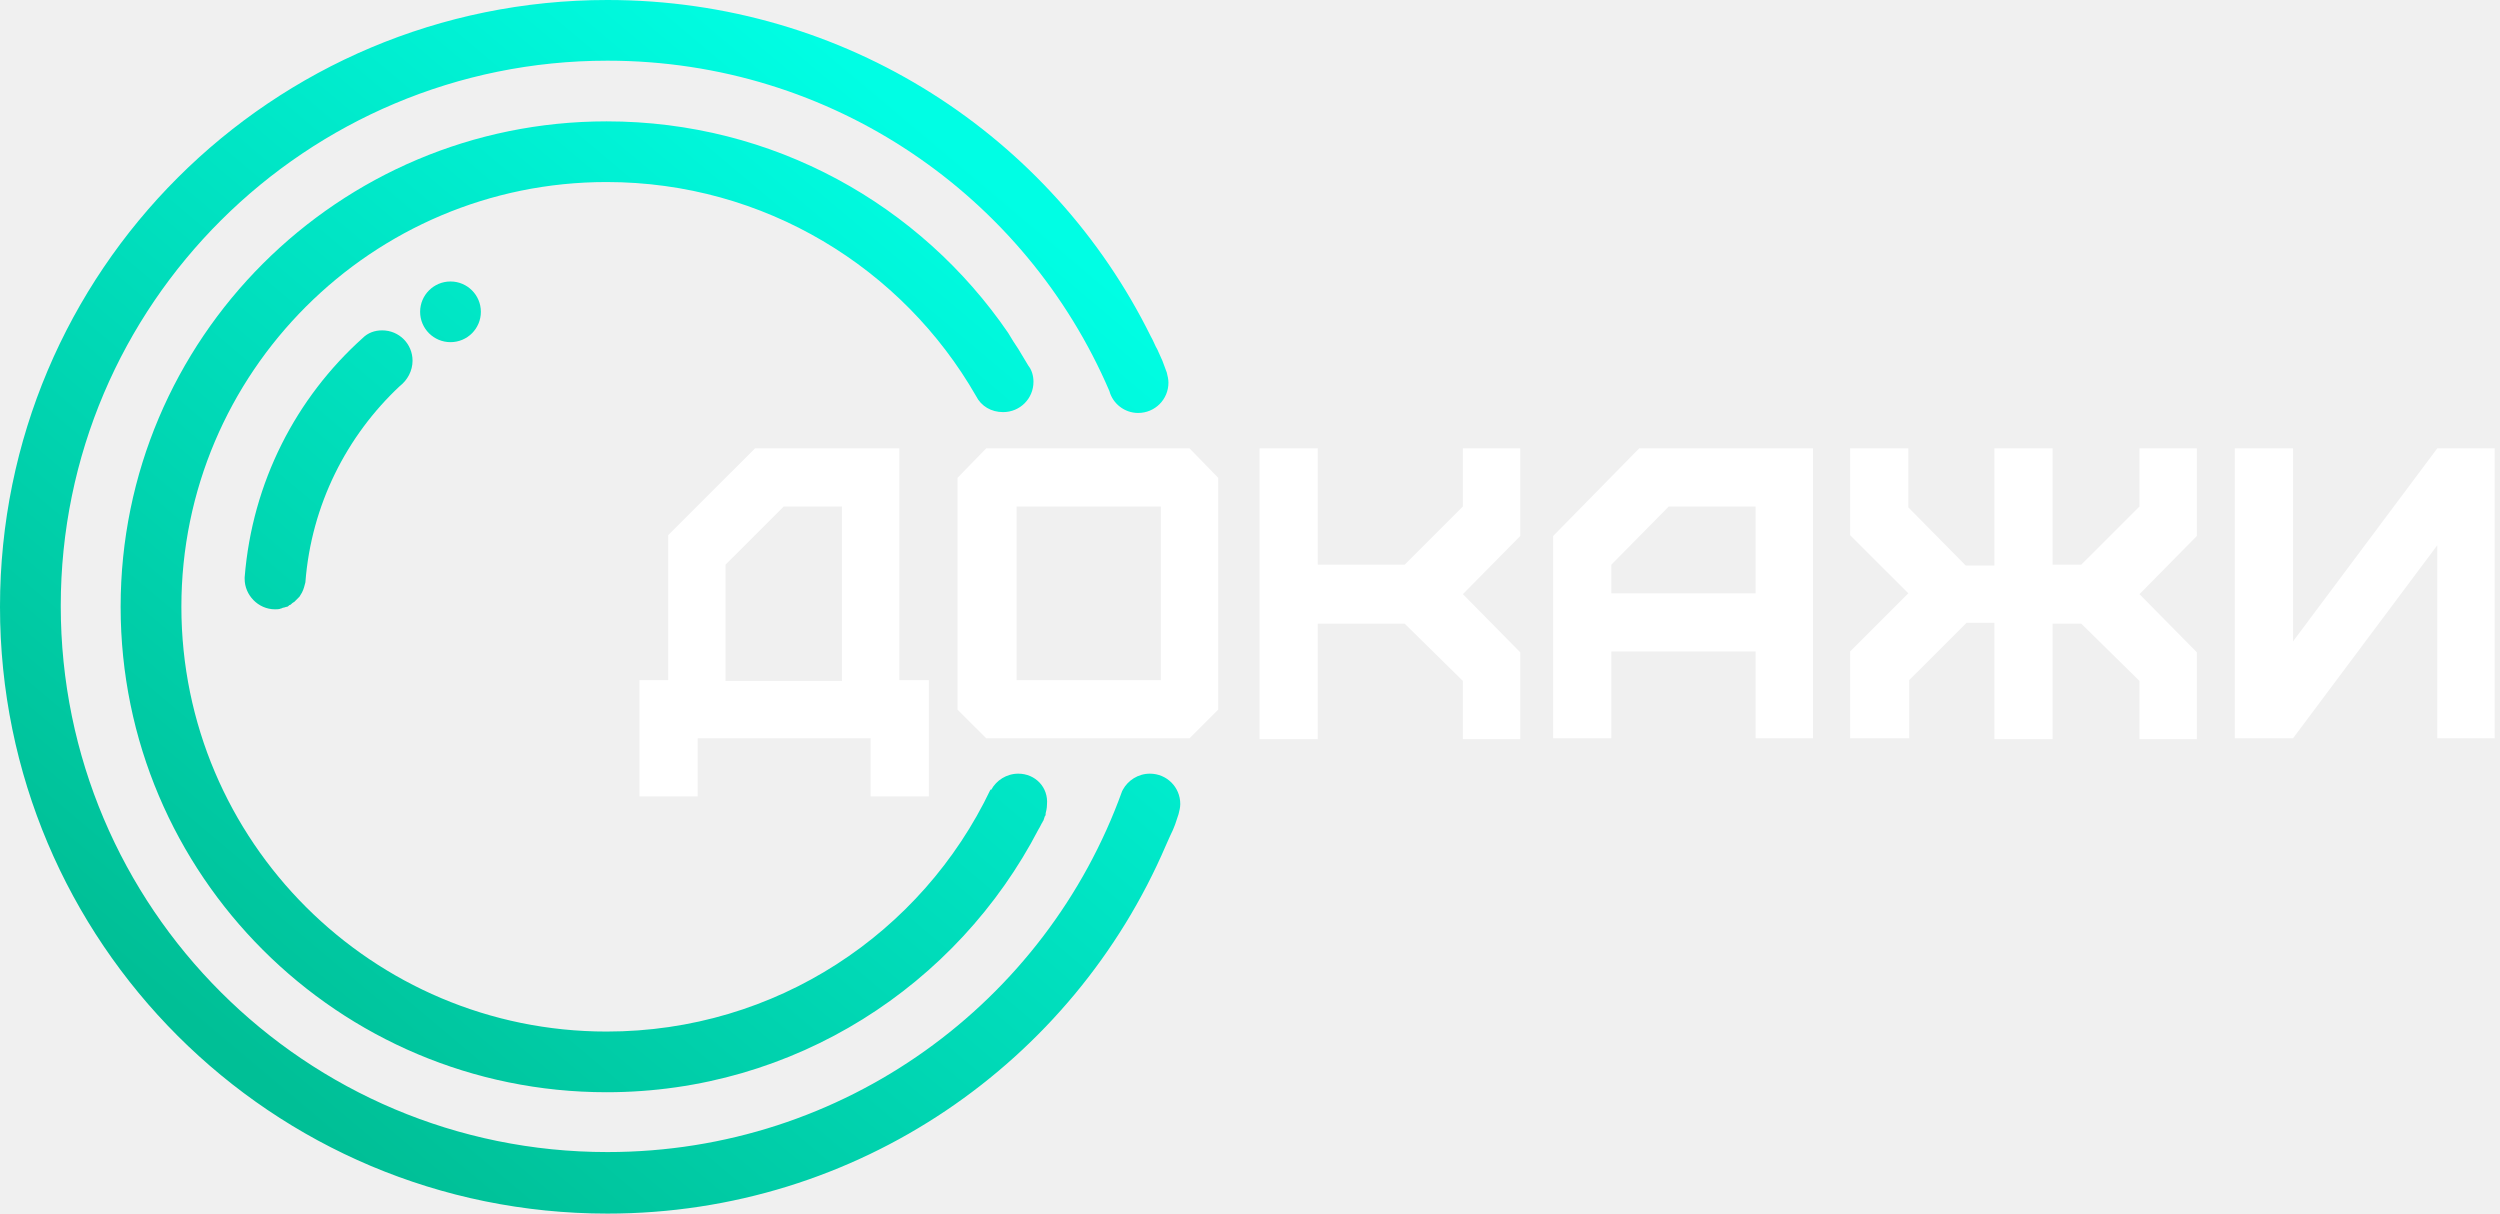
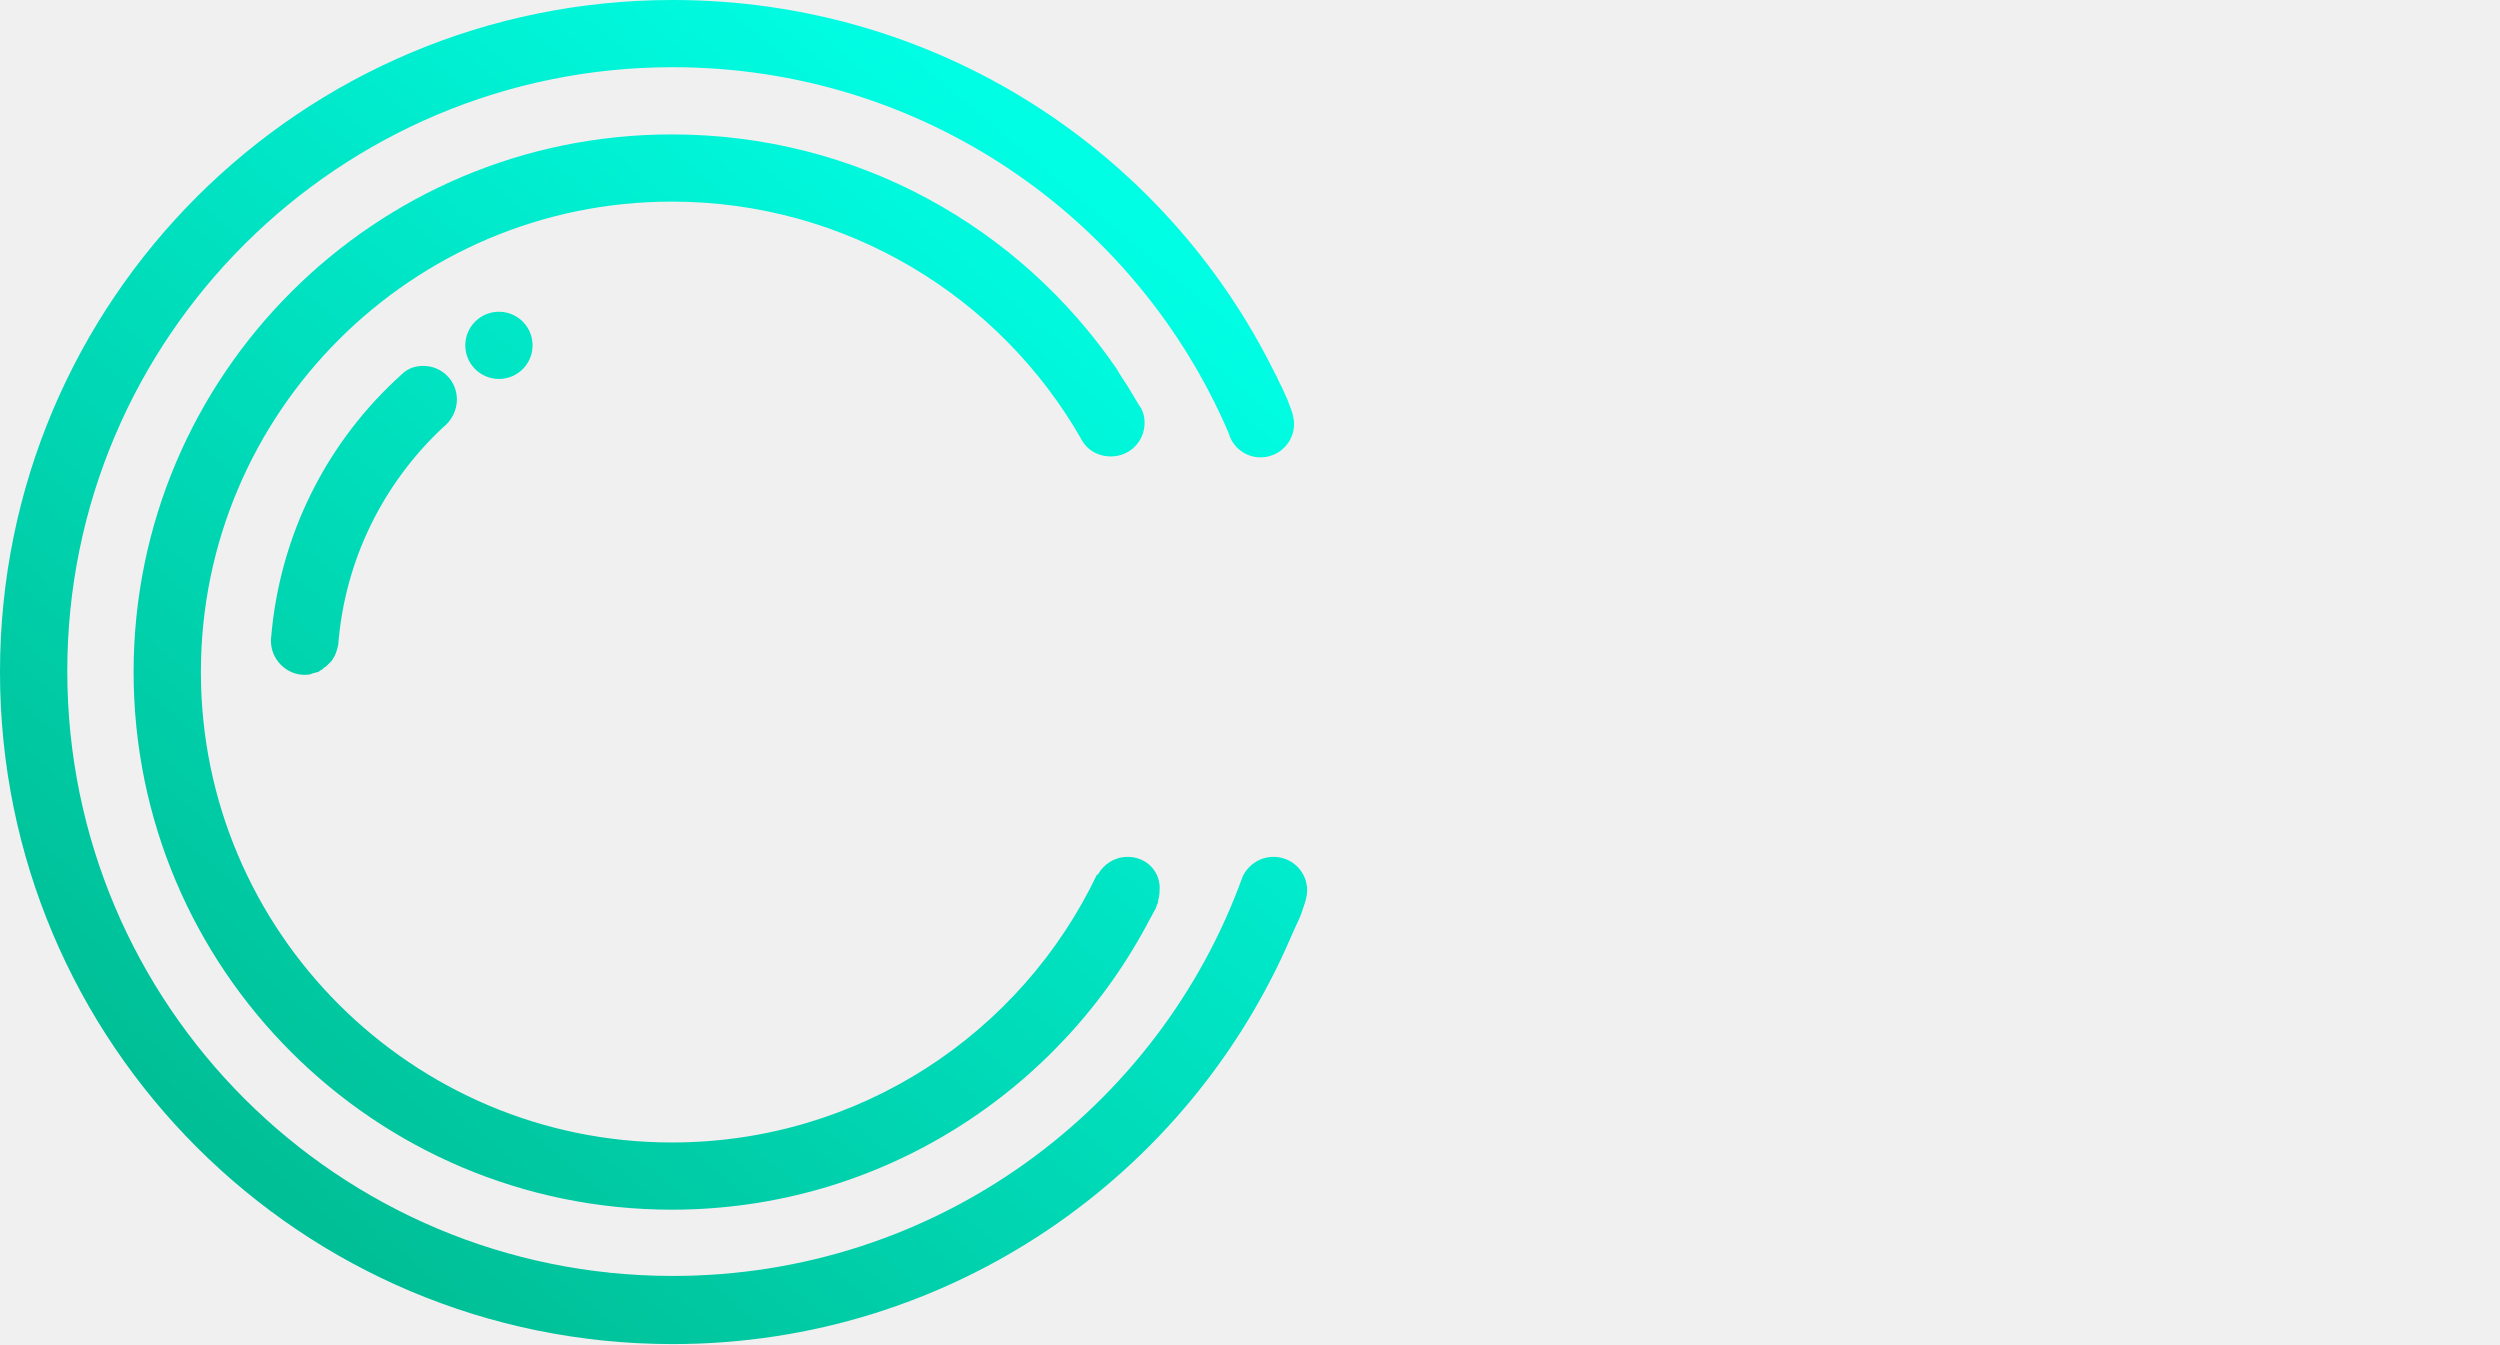
- <svg xmlns="http://www.w3.org/2000/svg" width="103" height="50" viewBox="0 0 103 50" fill="none">
-   <path d="M26.347 32.812V28.021H27.529V22.049L31.109 18.472H37.052V28.021H38.269V32.812H35.87V30.417H28.745V32.812H26.347ZM34.689 28.021V20.868H32.29L29.892 23.264V28.055H34.689V28.021Z" fill="white" />
-   <path d="M40.632 30.417L39.45 29.236V19.687L40.632 18.472H49.009L50.191 19.687V29.236L49.009 30.417H40.632ZM47.827 28.021V20.868H41.884V28.021H47.827Z" fill="white" />
-   <path d="M51.894 30.417V18.472H54.292V23.264H57.872L60.271 20.868V18.472H62.634V22.083L60.271 24.479L62.634 26.875V30.451H60.271V28.055L57.872 25.694H54.292V30.451H51.894V30.417Z" fill="white" />
-   <path d="M63.99 30.417V22.083L67.535 18.472H74.695V30.417H72.332V26.84H66.388V30.417H63.99ZM72.332 24.479V20.868H68.752L66.388 23.264V24.444H72.332V24.479Z" fill="white" />
-   <path d="M76.225 30.417V26.84L78.623 24.444L76.225 22.049V18.472H78.623V20.903L80.987 23.299H82.168V18.472H84.567V23.264H85.748L88.147 20.868V18.472H90.51V22.083L88.147 24.479L90.51 26.875V30.451H88.147V28.055L85.748 25.694H84.567V30.451H82.168V25.66H81.021L78.658 28.021V30.417H76.225Z" fill="white" />
-   <path d="M92.074 30.417V18.472H94.473V26.424L100.416 18.472H102.78V30.417H100.416V22.465L94.473 30.417H92.074Z" fill="white" />
+ <svg xmlns="http://www.w3.org/2000/svg" width="93" height="50" viewBox="0 0 93 50" fill="none">
  <path d="M18.561 14.097C19.252 14.097 19.812 13.538 19.812 12.847C19.812 12.157 19.252 11.597 18.561 11.597C17.87 11.597 17.309 12.157 17.309 12.847C17.309 13.538 17.87 14.097 18.561 14.097Z" fill="url(#paint0_linear_66_452)" />
  <path d="M11.331 25.104C11.401 25.104 11.505 25.104 11.575 25.07C11.609 25.07 11.644 25.035 11.679 25.035C11.713 25.035 11.783 25 11.818 25C11.852 25 11.887 24.965 11.922 24.931C11.957 24.931 11.992 24.896 11.992 24.896C12.026 24.861 12.061 24.826 12.131 24.792L12.165 24.757C12.2 24.722 12.27 24.653 12.304 24.618C12.304 24.618 12.304 24.618 12.339 24.583C12.374 24.514 12.409 24.479 12.443 24.41C12.513 24.271 12.548 24.132 12.582 23.993C12.826 20.799 14.286 17.951 16.475 15.903C16.788 15.66 16.997 15.278 16.997 14.861C16.997 14.167 16.441 13.611 15.745 13.611C15.433 13.611 15.155 13.715 14.946 13.924C12.2 16.389 10.393 19.861 10.08 23.785C10.08 23.82 10.08 23.82 10.08 23.854C10.08 24.514 10.636 25.104 11.331 25.104Z" fill="url(#paint1_linear_66_452)" />
  <path d="M41.953 31.875C41.467 31.875 41.049 32.153 40.841 32.535H40.806C37.991 38.438 31.977 42.5 24.991 42.5C15.328 42.5 7.473 34.653 7.473 25C7.473 15.347 15.328 7.5 24.991 7.5C31.491 7.5 37.191 11.042 40.215 16.319C40.424 16.736 40.841 16.979 41.328 16.979C42.023 16.979 42.579 16.424 42.579 15.729C42.579 15.486 42.509 15.243 42.37 15.069L41.953 14.375C41.814 14.167 41.675 13.958 41.536 13.715C37.921 8.438 31.873 5 24.991 5C13.938 5 4.97 13.958 4.97 25C4.97 36.042 13.938 45 24.991 45C32.742 45 39.45 40.59 42.787 34.167C42.857 34.062 42.892 33.958 42.961 33.854C42.961 33.819 42.996 33.819 42.996 33.785C42.961 33.889 42.996 33.785 43.031 33.681C43.031 33.646 43.065 33.611 43.065 33.611C43.1 33.507 43.135 33.438 43.065 33.576C43.1 33.438 43.135 33.299 43.135 33.16C43.204 32.431 42.648 31.875 41.953 31.875Z" fill="url(#paint2_linear_66_452)" />
  <path d="M48.627 33.125C48.627 32.431 48.071 31.875 47.375 31.875C46.889 31.875 46.472 32.153 46.263 32.535L46.228 32.604C43.1 41.285 34.793 47.465 25.026 47.465C12.582 47.465 2.503 37.396 2.503 24.965C2.503 12.535 12.617 2.5 25.026 2.5C34.306 2.5 42.266 8.09 45.707 16.111C45.846 16.632 46.333 17.014 46.889 17.014C47.584 17.014 48.14 16.458 48.14 15.764C48.14 15.625 48.105 15.486 48.071 15.347C47.827 14.688 47.966 15.035 47.688 14.41C47.584 14.236 47.514 14.028 47.41 13.854C43.343 5.625 34.862 0 25.026 0C11.192 0 0 11.181 0 25C0 38.819 11.192 50 25.026 50C35.349 50 44.212 43.75 48.036 34.826C48.349 34.097 48.314 34.306 48.557 33.542C48.592 33.403 48.627 33.264 48.627 33.125Z" fill="url(#paint3_linear_66_452)" />
  <defs>
    <linearGradient id="paint0_linear_66_452" x1="-0.192" y1="35.099" x2="30.533" y2="-1.451" gradientUnits="userSpaceOnUse">
      <stop stop-color="#00C095" />
      <stop offset="1" stop-color="#00FEE4" />
    </linearGradient>
    <linearGradient id="paint1_linear_66_452" x1="-0.085" y1="35.425" x2="30.641" y2="-1.125" gradientUnits="userSpaceOnUse">
      <stop stop-color="#00C095" />
      <stop offset="1" stop-color="#00FEE4" />
    </linearGradient>
    <linearGradient id="paint2_linear_66_452" x1="9.482" y1="43.467" x2="40.207" y2="6.917" gradientUnits="userSpaceOnUse">
      <stop stop-color="#00BF96" />
      <stop offset="1" stop-color="#00FEE4" />
    </linearGradient>
    <linearGradient id="paint3_linear_66_452" x1="9.482" y1="43.467" x2="40.208" y2="6.918" gradientUnits="userSpaceOnUse">
      <stop stop-color="#00BF96" />
      <stop offset="1" stop-color="#00FEE4" />
    </linearGradient>
  </defs>
</svg>
